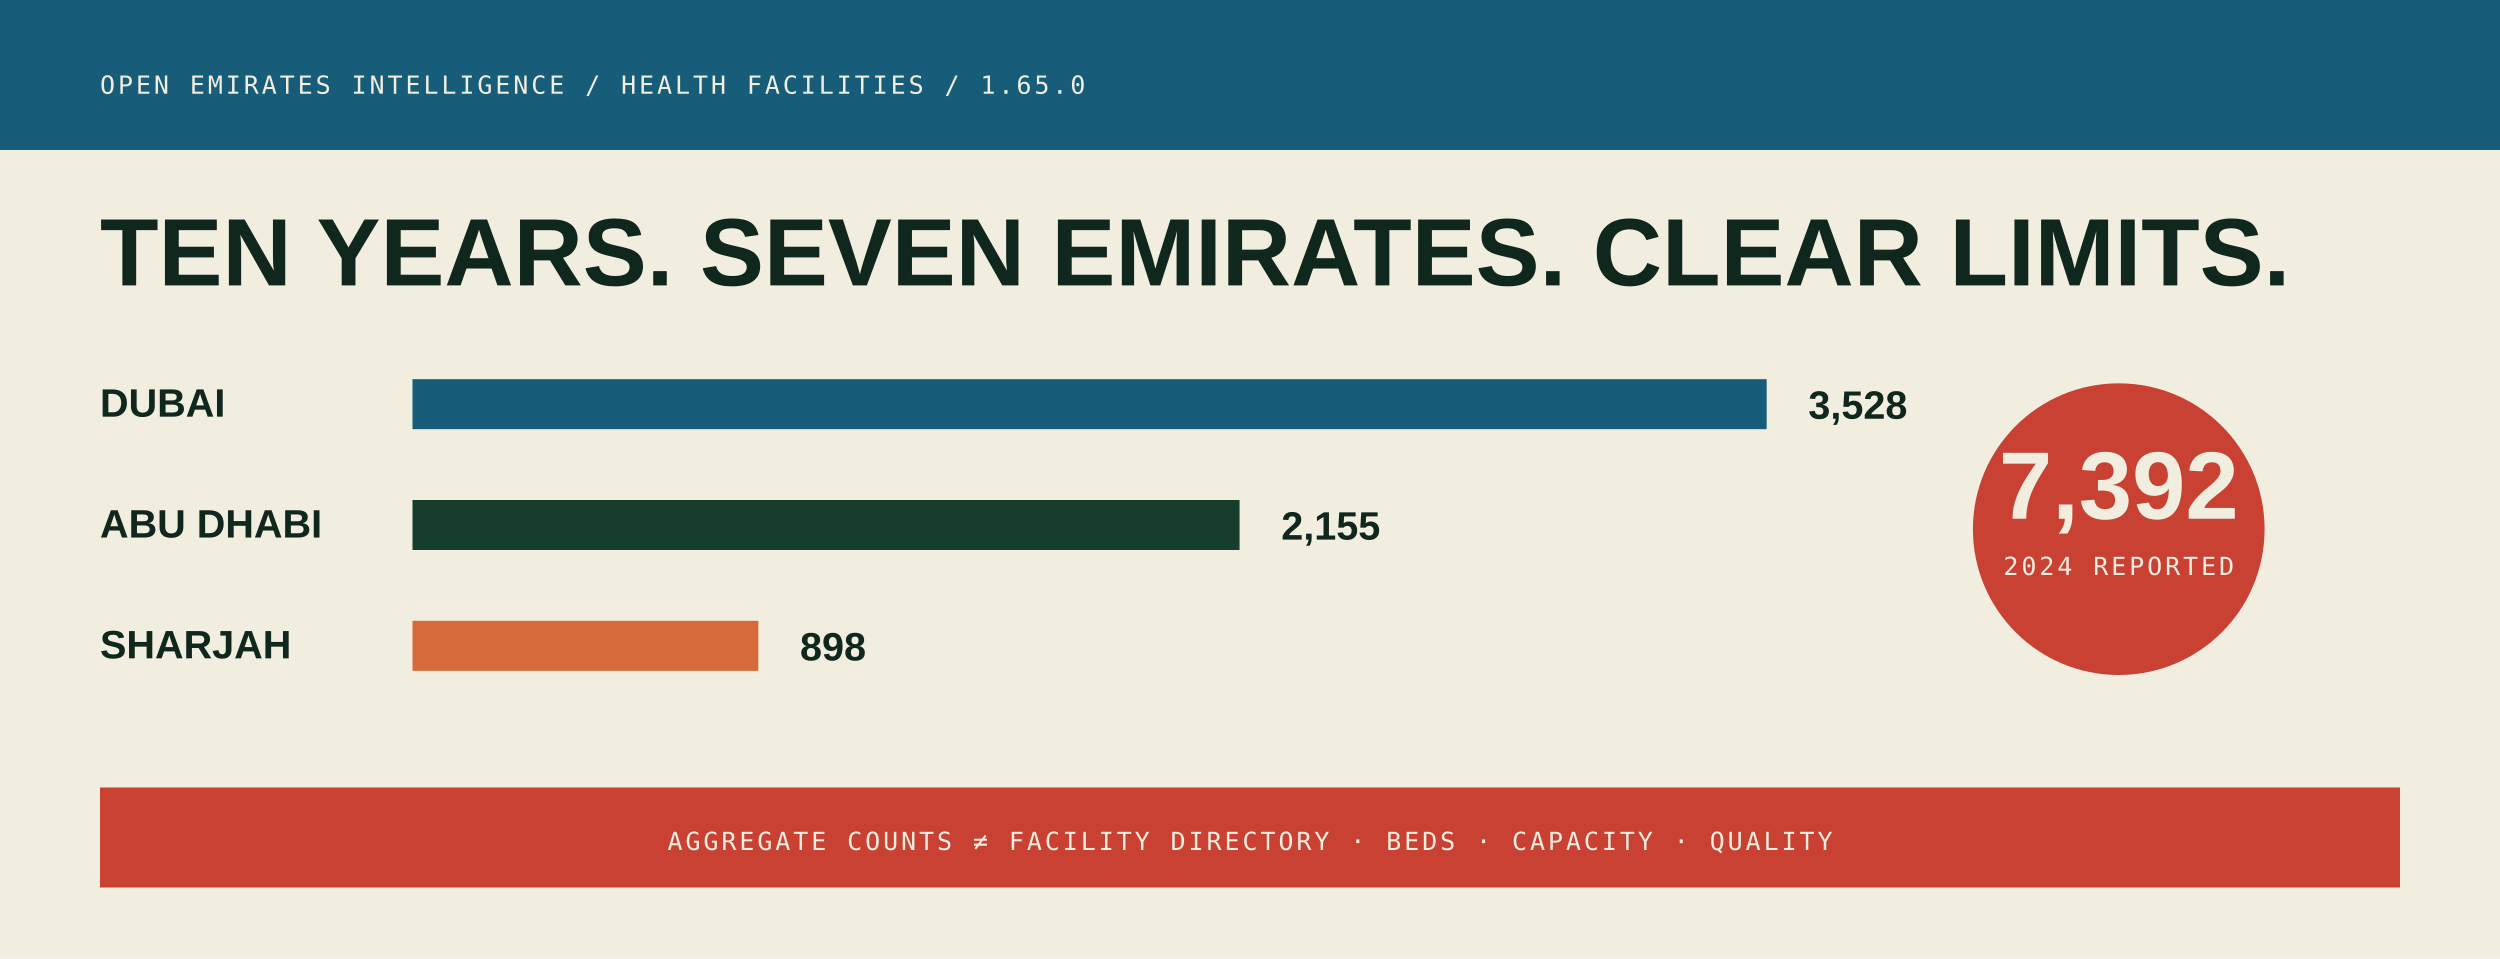
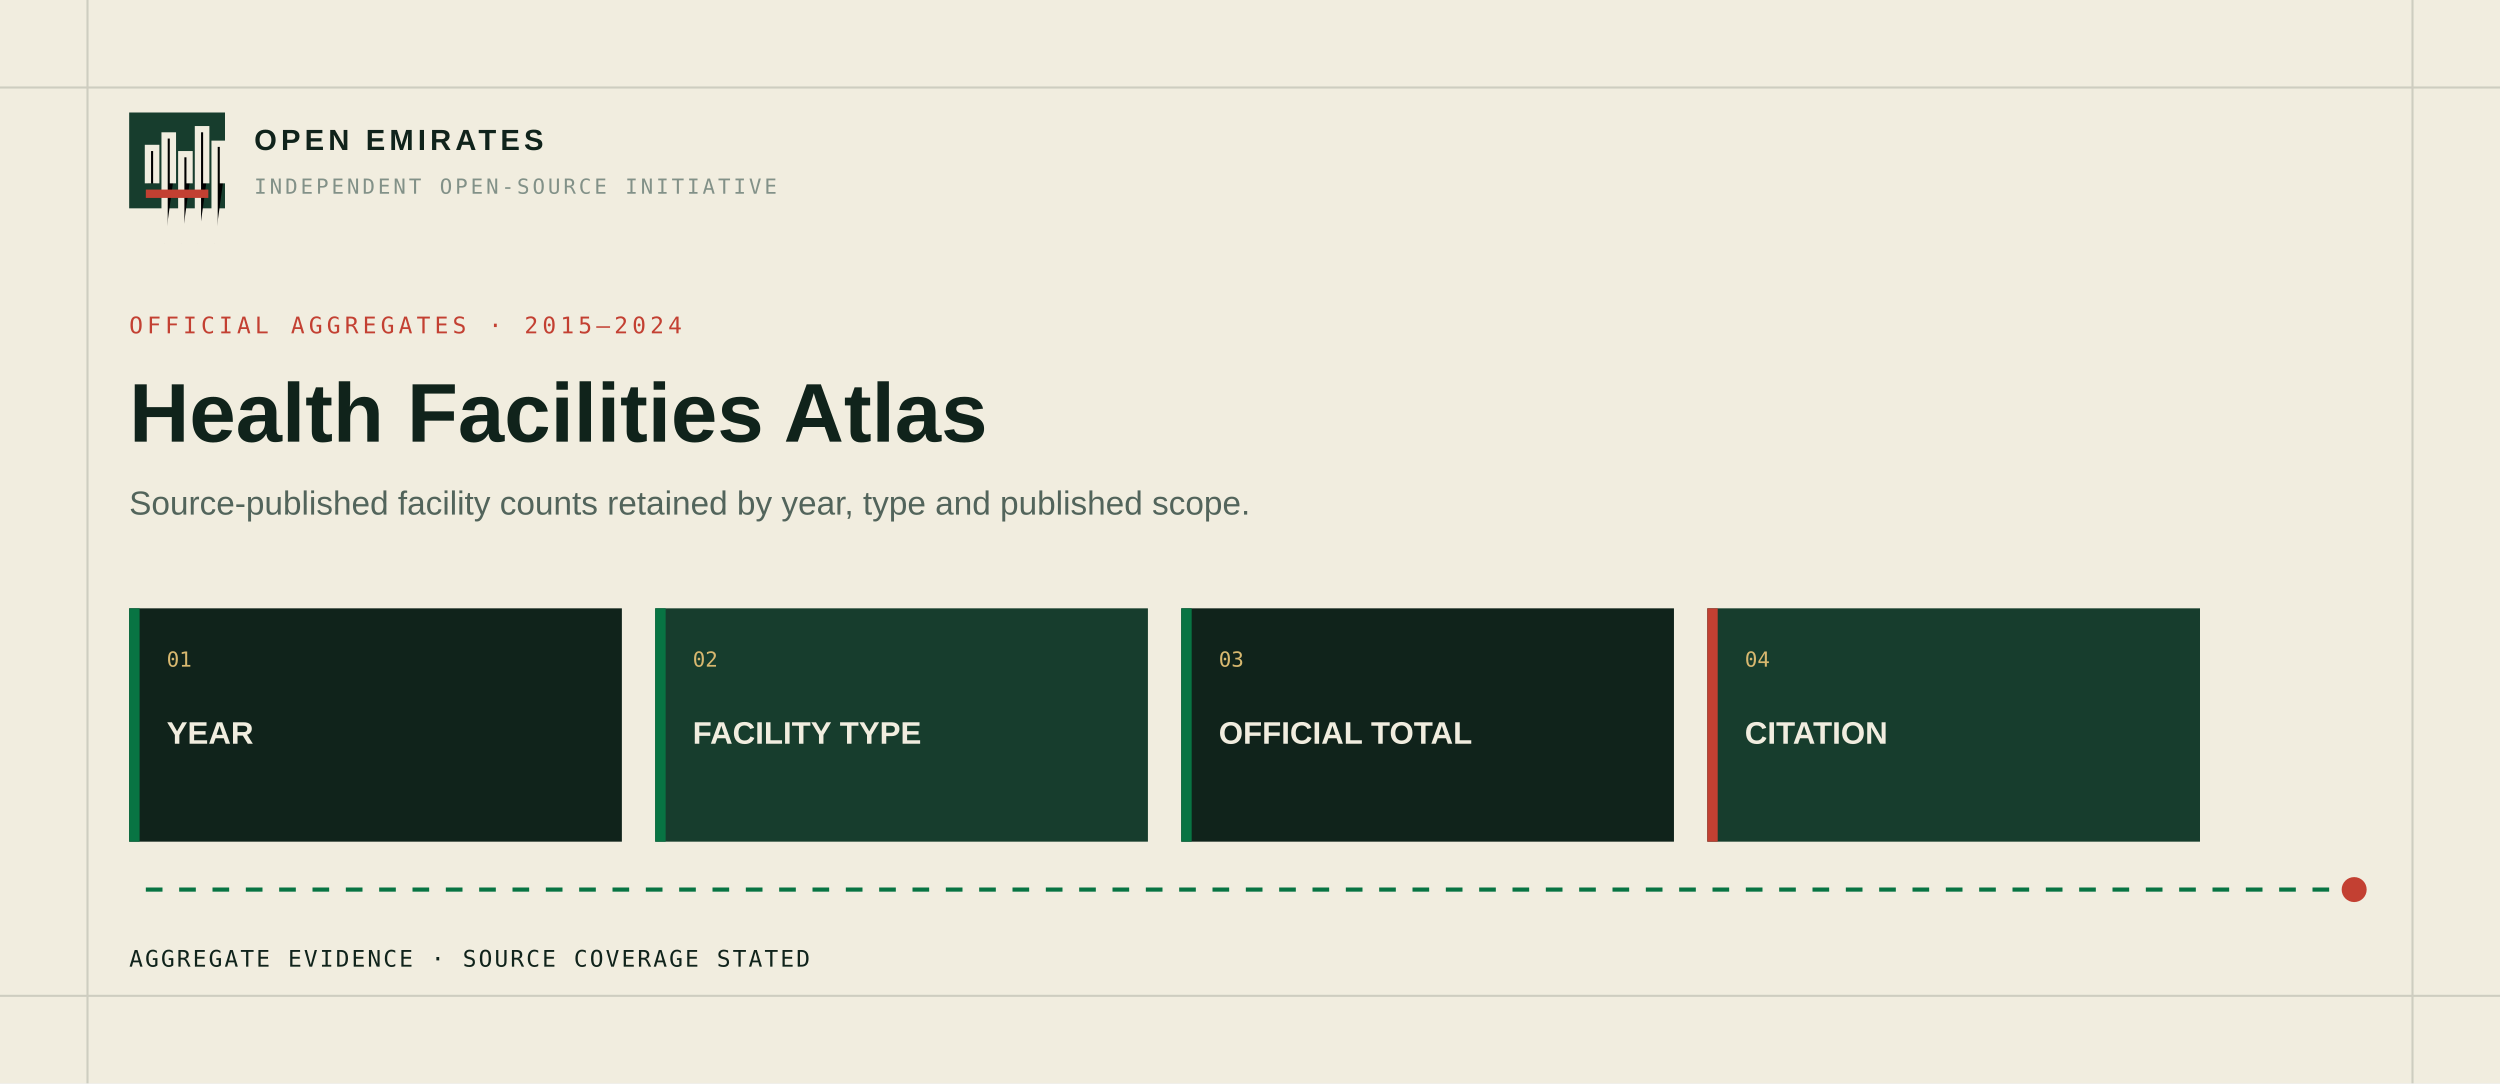
- <svg xmlns="http://www.w3.org/2000/svg" width="1200" height="460" viewBox="0 0 1200 460" role="img" aria-labelledby="t d">
-   <style>text{font-family:Dubai,Arial,sans-serif}.m{font:12px monospace;letter-spacing:1.4px}.h{font-size:46px;font-weight:700}.n{font-size:19px;font-weight:700}.bar{transform-origin:left;animation:grow 4s cubic-bezier(.22,1,.36,1) infinite}.y2{animation-delay:.35s}.y3{animation-delay:.7s}.dot{animation:pulse 2.2s ease-in-out infinite}@keyframes grow{0%,12%{transform:scaleX(.08)}55%,100%{transform:scaleX(1)}}@keyframes pulse{50%{opacity:.35}}@media(prefers-reduced-motion:reduce){.bar,.dot{animation:none}}</style>
-   <rect width="1200" height="460" fill="#f1eddf" />
-   <rect width="1200" height="72" fill="#175c79" />
-   <text x="48" y="45" fill="#f1eddf" class="m">OPEN EMIRATES INTELLIGENCE / HEALTH FACILITIES / 1.65.0</text>
-   <text x="48" y="137" fill="#10271e" class="h">TEN YEARS. SEVEN EMIRATES. CLEAR LIMITS.</text>
-   <g transform="translate(48 180)">
-     <text y="20" fill="#10271e" class="n">DUBAI</text>
-     <rect class="bar" x="150" y="2" width="650" height="24" fill="#175c79" />
-     <text x="820" y="21" fill="#10271e" class="n">3,528</text>
-     <text y="78" fill="#10271e" class="n">ABU DHABI</text>
-     <rect class="bar y2" x="150" y="60" width="397" height="24" fill="#173d2d" />
-     <text x="567" y="79" fill="#10271e" class="n">2,155</text>
-     <text y="136" fill="#10271e" class="n">SHARJAH</text>
-     <rect class="bar y3" x="150" y="118" width="166" height="24" fill="#d66a3b" />
-     <text x="336" y="137" fill="#10271e" class="n">898</text>
+ <svg xmlns="http://www.w3.org/2000/svg" width="1200" height="520" viewBox="0 0 1200 520" role="img" aria-labelledby="title desc">
+   <defs>
+     <style>
+   @font-face{font-family:Dubai;src:url('/assets/fonts/Dubai-Regular.woff')}
+   text{font-family:Dubai,Arial,sans-serif}.mono{font-family:ui-monospace,SFMono-Regular,Menlo,monospace}
+   @keyframes sweep{0%{transform:translateX(-260px)}100%{transform:translateX(1320px)}}
+   @keyframes rise{from{transform:scaleY(.08)}to{transform:scaleY(1)}}
+   @keyframes dash{to{stroke-dashoffset:-48}}
+   @keyframes blink{0%,45%{opacity:1}50%,100%{opacity:.25}}
+   @media(prefers-reduced-motion:no-preference){.sweep{animation:sweep 7s linear infinite}.rise{animation:rise 1.1s cubic-bezier(.2,.8,.2,1) both;transform-origin:bottom}.dash{animation:dash 4s linear infinite}.blink{animation:blink 1.8s steps(1) infinite}}
+   @media(prefers-reduced-motion:reduce){.sweep,.rise,.dash,.blink{animation:none}}
+ </style>
+   </defs>
+   <rect width="1200" height="520" fill="#f1eddf" />
+   <path d="M0 42h1200M0 478h1200M42 0v520M1158 0v520" stroke="#10231b" opacity=".16" />
+   <g transform="translate(62 54)">
+     <rect width="46" height="46" fill="#173d2d" />
+     <path d="M9 34V17h4v17m4 29V11h4v23m4 29V20h4v14m4 29V8h4v26m4 29V15h4v19" stroke="#f1eddf" stroke-width="3" />
+     <path d="M8 39h30" stroke="#c34032" stroke-width="4" />
  </g>
-   <g transform="translate(945 182)">
-     <circle class="dot" cx="72" cy="72" r="70" fill="#c94133" />
-     <text x="72" y="67" text-anchor="middle" fill="#f1eddf" class="h">7,392</text>
-     <text x="72" y="94" text-anchor="middle" fill="#f1eddf" class="m">2024 REPORTED</text>
+   <text x="122" y="72" fill="#10231b" font-size="14" font-weight="700" letter-spacing="2">OPEN EMIRATES</text>
+   <text x="122" y="93" fill="#829188" font-size="10" class="mono" letter-spacing="1.4">INDEPENDENT OPEN-SOURCE INITIATIVE</text>
+   <text x="62" y="160" fill="#c34032" font-size="11" class="mono" letter-spacing="2">OFFICIAL AGGREGATES · 2015—2024</text>
+   <text x="62" y="212" fill="#10231b" font-size="40" font-weight="700">Health Facilities Atlas</text>
+   <text x="62" y="247" fill="#52645b" font-size="16">Source-published facility counts retained by year, type and published scope.</text>
+   <g>
+     <rect x="62" y="292" width="236.5" height="112" fill="#10231b" />
+     <rect class="rise" x="62" y="292" width="5" height="112" fill="#087443" style="animation-delay:0s" />
+     <text x="80" y="320" fill="#d8b86f" font-size="10" class="mono">01</text>
+     <text x="80" y="357" fill="#f1eddf" font-size="15" font-weight="700">YEAR</text>
  </g>
-   <rect x="48" y="378" width="1104" height="48" fill="#c94133" />
-   <text x="600" y="408" fill="#f1eddf" text-anchor="middle" class="m">AGGREGATE COUNTS ≠ FACILITY DIRECTORY · BEDS · CAPACITY · QUALITY</text>
+   <g>
+     <rect x="314.5" y="292" width="236.5" height="112" fill="#173d2d" />
+     <rect class="rise" x="314.5" y="292" width="5" height="112" fill="#087443" style="animation-delay:0.09s" />
+     <text x="332.5" y="320" fill="#d8b86f" font-size="10" class="mono">02</text>
+     <text x="332.5" y="357" fill="#f1eddf" font-size="15" font-weight="700">FACILITY TYPE</text>
+   </g>
+   <g>
+     <rect x="567" y="292" width="236.5" height="112" fill="#10231b" />
+     <rect class="rise" x="567" y="292" width="5" height="112" fill="#087443" style="animation-delay:0.18s" />
+     <text x="585" y="320" fill="#d8b86f" font-size="10" class="mono">03</text>
+     <text x="585" y="357" fill="#f1eddf" font-size="15" font-weight="700">OFFICIAL TOTAL</text>
+   </g>
+   <g>
+     <rect x="819.5" y="292" width="236.5" height="112" fill="#173d2d" />
+     <rect class="rise" x="819.5" y="292" width="5" height="112" fill="#c34032" style="animation-delay:0.27s" />
+     <text x="837.5" y="320" fill="#d8b86f" font-size="10" class="mono">04</text>
+     <text x="837.5" y="357" fill="#f1eddf" font-size="15" font-weight="700">CITATION</text>
+   </g>
+   <path class="dash" d="M70 427H1130" stroke="#087443" stroke-width="2" stroke-dasharray="8 8" />
+   <circle class="blink" cx="1130" cy="427" r="6" fill="#c34032" />
+   <text x="62" y="464" fill="#10231b" font-size="11" class="mono" letter-spacing="1">AGGREGATE EVIDENCE · SOURCE COVERAGE STATED</text>
+   <rect class="sweep" x="-260" y="0" width="220" height="520" fill="white" opacity=".035" />
</svg>
